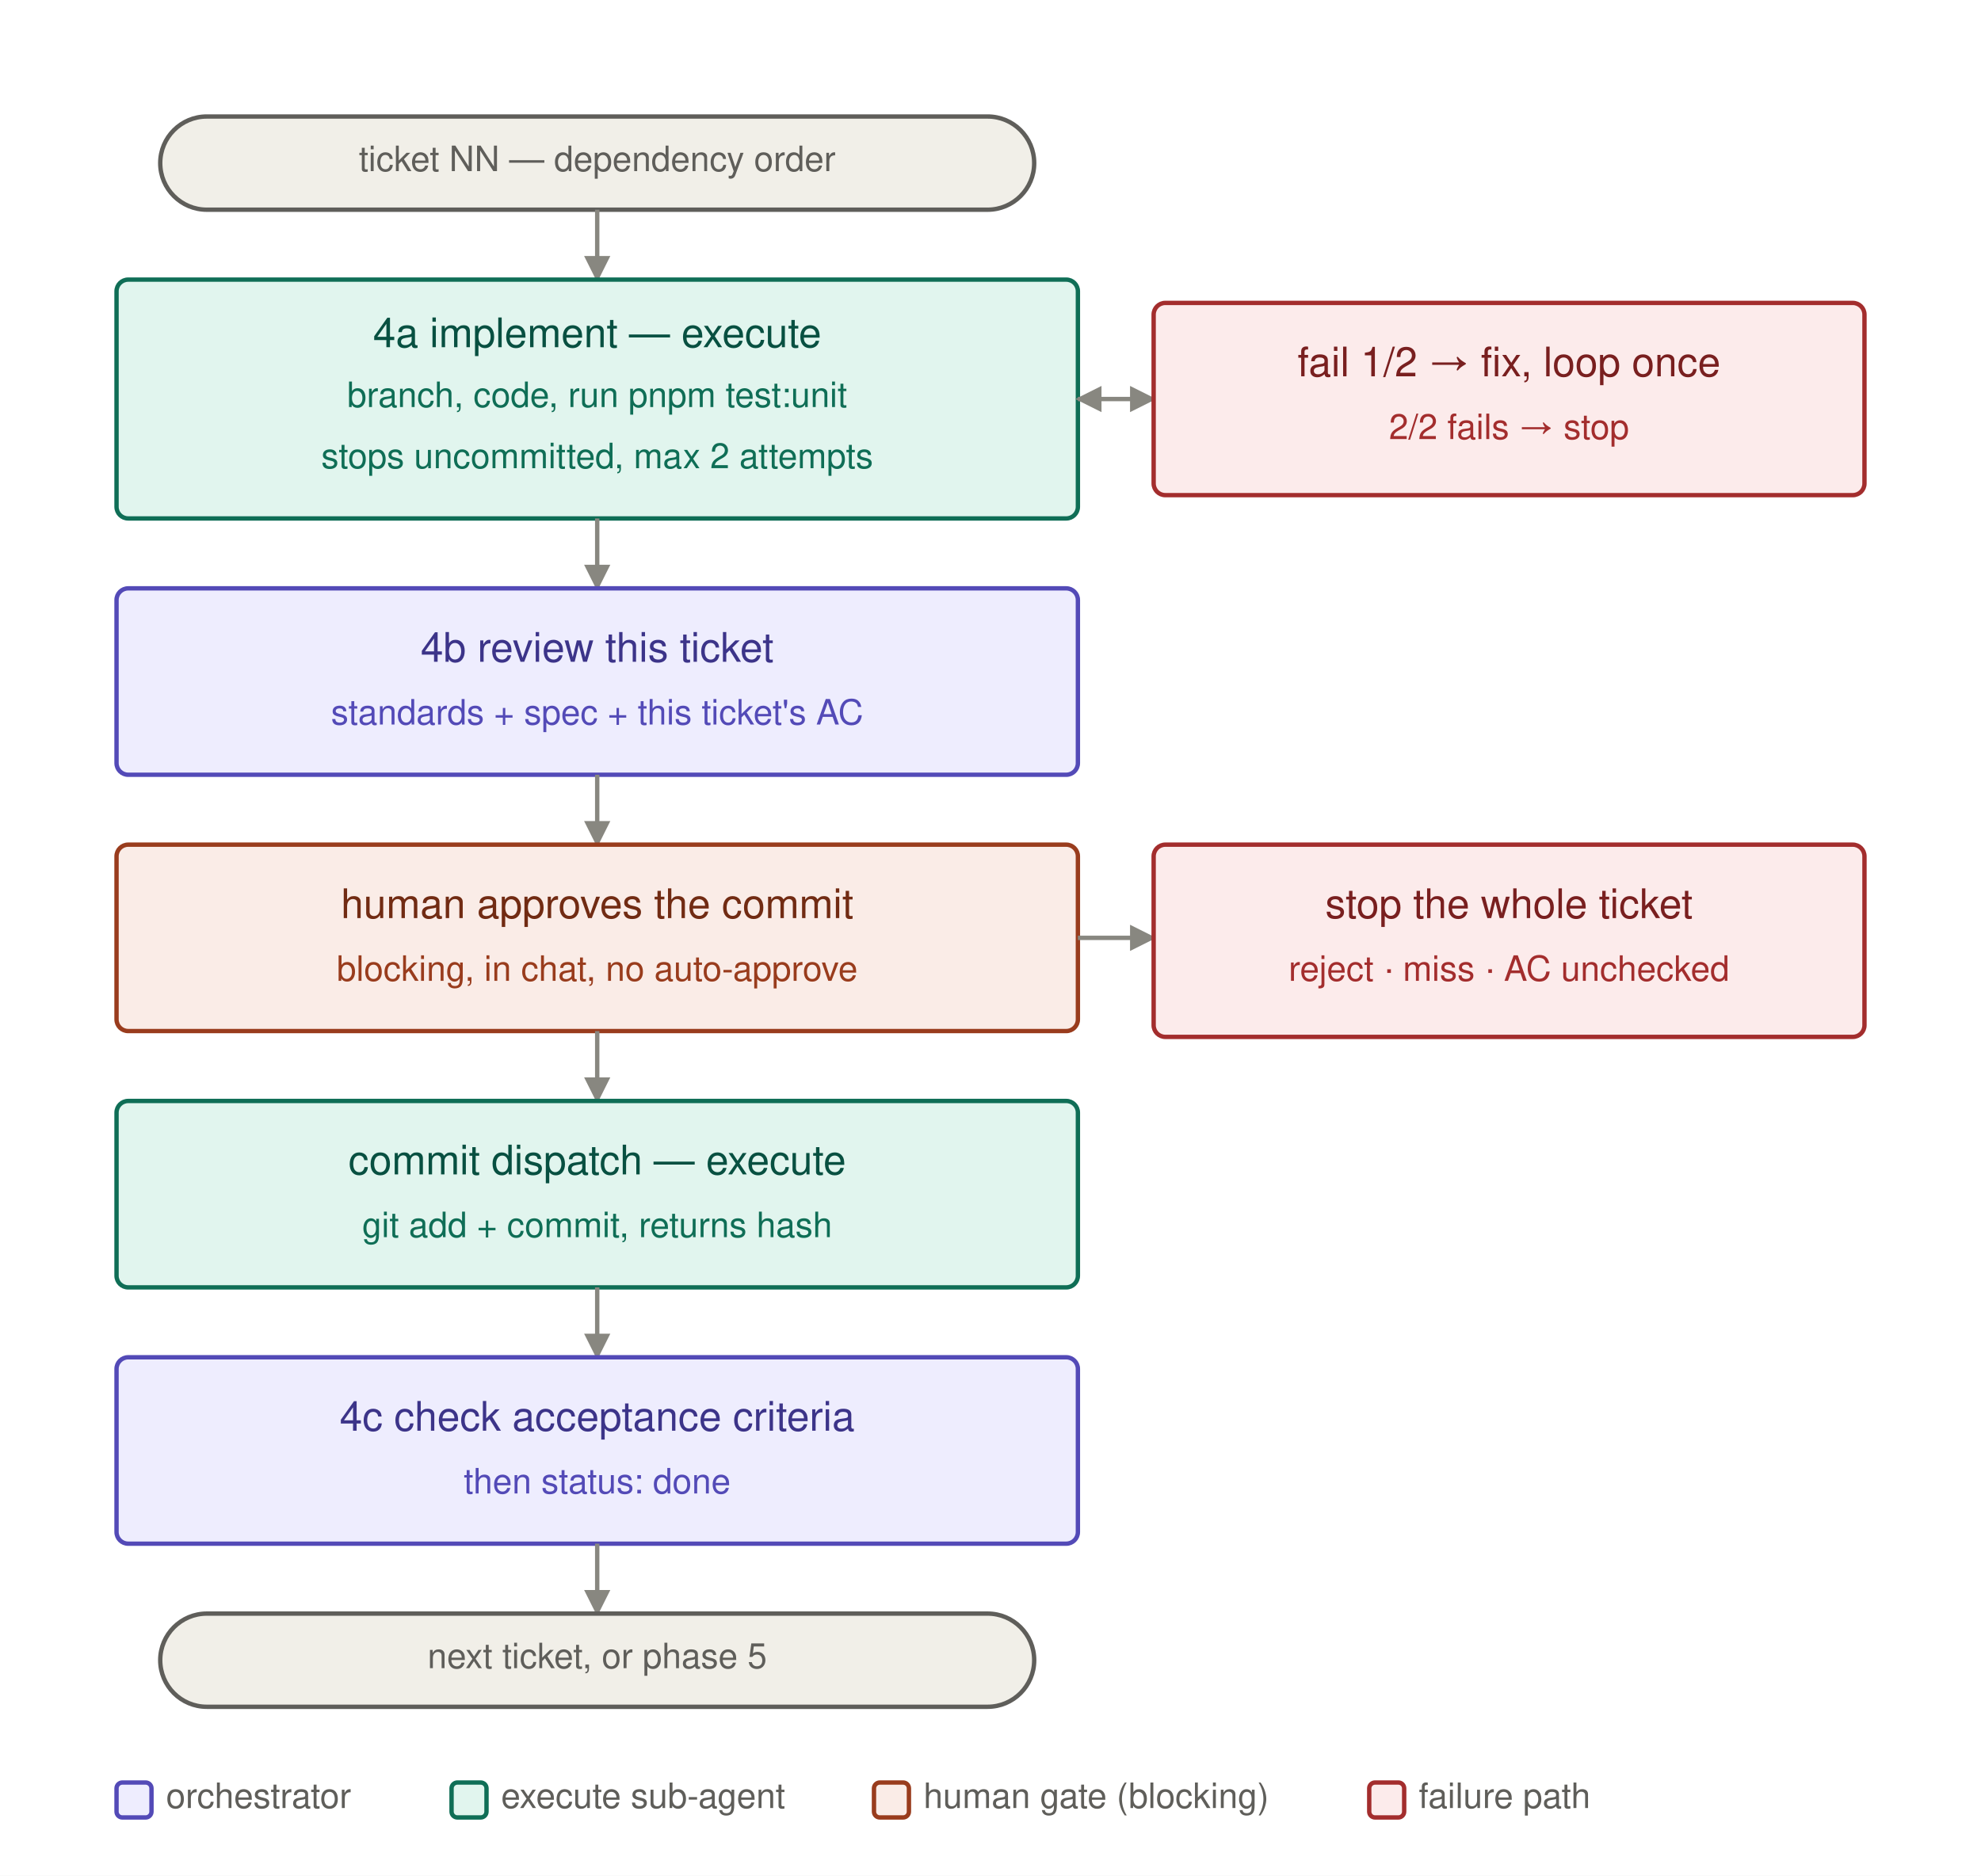
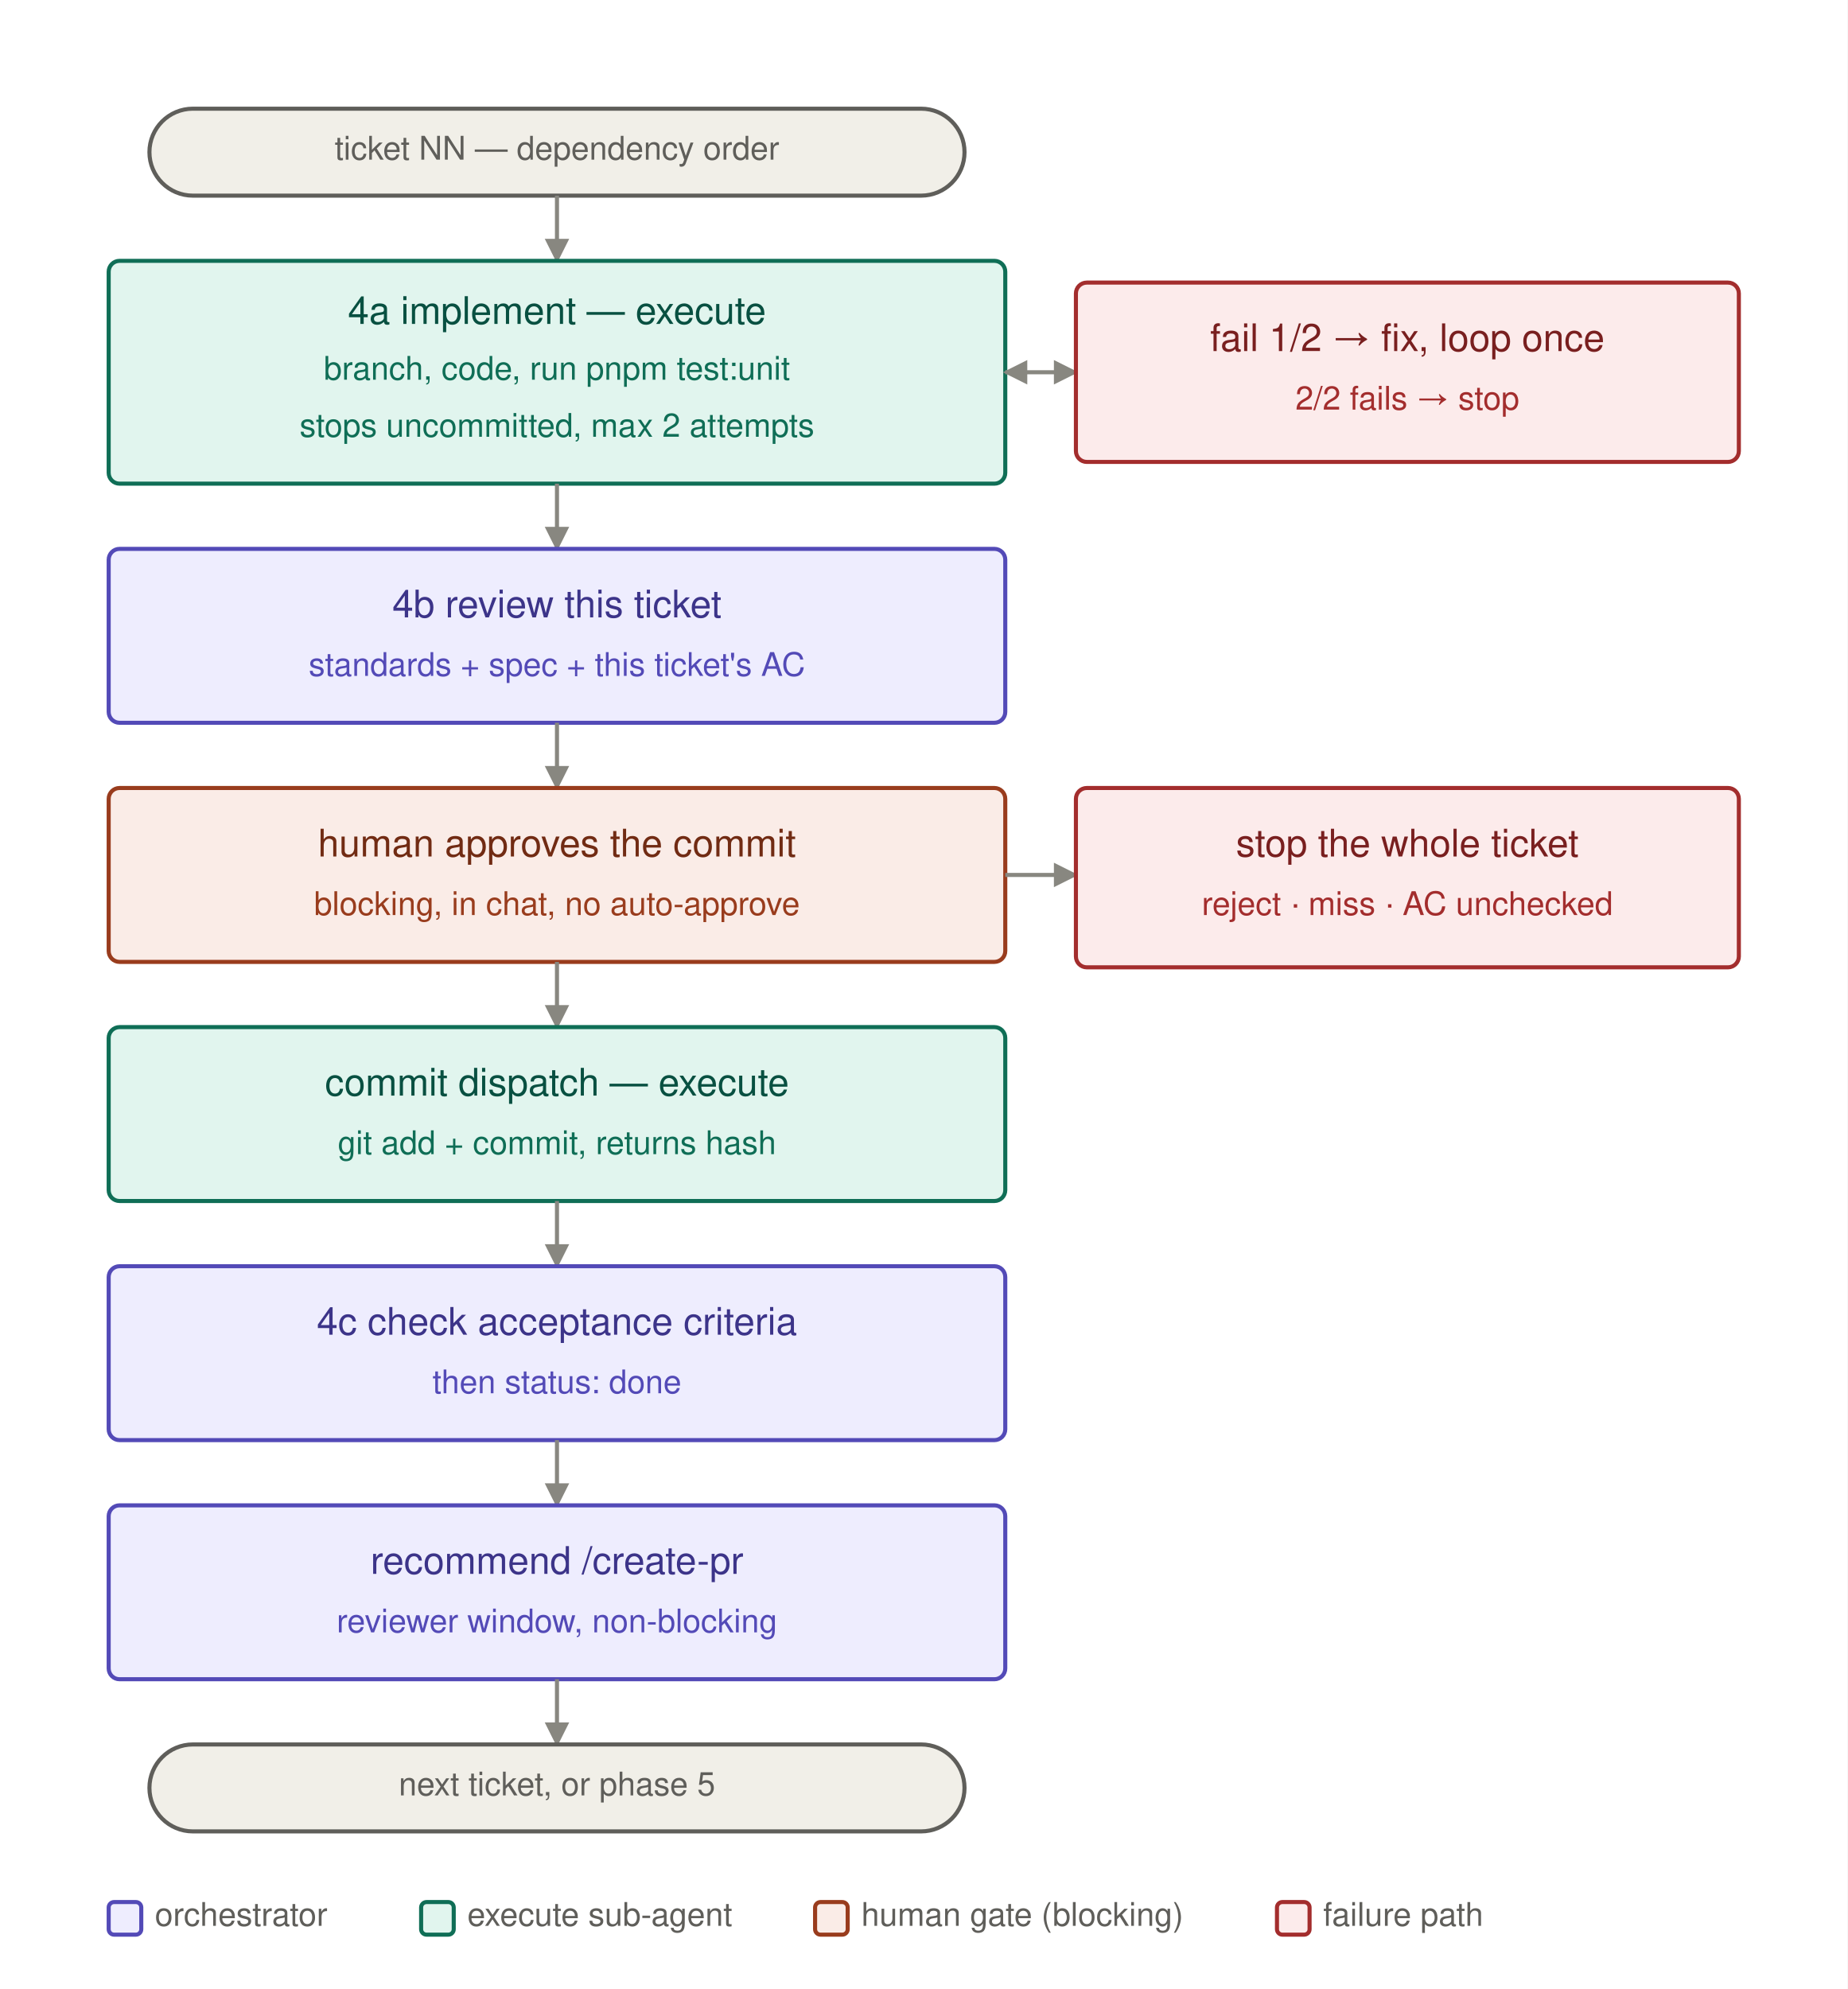
- <svg xmlns="http://www.w3.org/2000/svg" width="680" height="644" viewBox="0 0 680 644" role="img">
+ <svg xmlns="http://www.w3.org/2000/svg" width="680" height="732" viewBox="0 0 680 732" role="img">
  <style>
text{font-family:-apple-system,BlinkMacSystemFont,"Segoe UI",Helvetica,Arial,sans-serif}
rect{stroke-width:1.5}
.ti{font-size:14px;font-weight:500}
.sb{font-size:12px;font-weight:400}
.bo{fill:#EEEDFE;stroke:#534AB7}.to{fill:#3C3489}.so{fill:#534AB7}
.be{fill:#E1F5EE;stroke:#0F6E56}.te{fill:#085041}.se{fill:#0F6E56}
.bh{fill:#FAECE7;stroke:#993C1D}.th{fill:#712B13}.sh{fill:#993C1D}
.bf{fill:#FCEBEB;stroke:#A32D2D}.tf{fill:#791F1F}.sf{fill:#A32D2D}
.bn{fill:#F1EFE8;stroke:#5F5E5A}.tn{fill:#444441}.sn{fill:#5F5E5A}
.ln{stroke:#888780;stroke-width:1.5}.ah{fill:#888780}
.bg{fill:#FFFFFF;stroke:none}
@media (prefers-color-scheme:dark){
.bg{fill:#22211E}
.bo{fill:#3C3489;stroke:#AFA9EC}.to{fill:#CECBF6}.so{fill:#AFA9EC}
.be{fill:#085041;stroke:#5DCAA5}.te{fill:#9FE1CB}.se{fill:#5DCAA5}
.bh{fill:#712B13;stroke:#F0997B}.th{fill:#F5C4B3}.sh{fill:#F0997B}
.bf{fill:#791F1F;stroke:#F09595}.tf{fill:#F7C1C1}.sf{fill:#F09595}
.bn{fill:#444441;stroke:#B4B2A9}.tn{fill:#D3D1C7}.sn{fill:#B4B2A9}
}
</style>
  <defs>
    <marker id="ae" viewBox="0 0 10 10" refX="9" refY="5" markerWidth="6" markerHeight="6" orient="auto">
      <path class="ah" d="M0 0 L10 5 L0 10 z" />
    </marker>
    <marker id="as" viewBox="0 0 10 10" refX="9" refY="5" markerWidth="6" markerHeight="6" orient="auto-start-reverse">
      <path class="ah" d="M0 0 L10 5 L0 10 z" />
    </marker>
  </defs>
-   <rect class="bg" x="0" y="0" width="680" height="644" />
+   <rect class="bg" x="0" y="0" width="680" height="732" />
  <rect class="bn" x="55" y="40" width="300" height="32" rx="16" />
  <text class="sb sn" x="205" y="56" text-anchor="middle" dominant-baseline="central">ticket NN — dependency order</text>
  <line class="ln" x1="205" y1="72" x2="205" y2="96" marker-end="url(#ae)" />
  <rect class="be" x="40" y="96" width="330" height="82" rx="4" />
  <text class="ti te" x="205" y="116" text-anchor="middle" dominant-baseline="central">4a implement — execute</text>
  <text class="sb se" x="205" y="137" text-anchor="middle" dominant-baseline="central">branch, code, run pnpm test:unit</text>
  <text class="sb se" x="205" y="158" text-anchor="middle" dominant-baseline="central">stops uncommitted, max 2 attempts</text>
  <line class="ln" x1="370" y1="137" x2="396" y2="137" marker-end="url(#ae)" marker-start="url(#as)" />
  <rect class="bf" x="396" y="104" width="244" height="66" rx="4" />
  <text class="ti tf" x="518" y="126" text-anchor="middle" dominant-baseline="central">fail 1/2 → fix, loop once</text>
  <text class="sb sf" x="518" y="148" text-anchor="middle" dominant-baseline="central">2/2 fails → stop</text>
  <line class="ln" x1="205" y1="178" x2="205" y2="202" marker-end="url(#ae)" />
  <rect class="bo" x="40" y="202" width="330" height="64" rx="4" />
  <text class="ti to" x="205" y="224" text-anchor="middle" dominant-baseline="central">4b review this ticket</text>
  <text class="sb so" x="205" y="246" text-anchor="middle" dominant-baseline="central">standards + spec + this ticket's AC</text>
  <line class="ln" x1="205" y1="266" x2="205" y2="290" marker-end="url(#ae)" />
  <rect class="bh" x="40" y="290" width="330" height="64" rx="4" />
  <text class="ti th" x="205" y="312" text-anchor="middle" dominant-baseline="central">human approves the commit</text>
  <text class="sb sh" x="205" y="334" text-anchor="middle" dominant-baseline="central">blocking, in chat, no auto-approve</text>
  <line class="ln" x1="370" y1="322" x2="396" y2="322" marker-end="url(#ae)" />
  <rect class="bf" x="396" y="290" width="244" height="66" rx="4" />
  <text class="ti tf" x="518" y="312" text-anchor="middle" dominant-baseline="central">stop the whole ticket</text>
  <text class="sb sf" x="518" y="334" text-anchor="middle" dominant-baseline="central">reject · miss · AC unchecked</text>
  <line class="ln" x1="205" y1="354" x2="205" y2="378" marker-end="url(#ae)" />
  <rect class="be" x="40" y="378" width="330" height="64" rx="4" />
  <text class="ti te" x="205" y="400" text-anchor="middle" dominant-baseline="central">commit dispatch — execute</text>
  <text class="sb se" x="205" y="422" text-anchor="middle" dominant-baseline="central">git add + commit, returns hash</text>
  <line class="ln" x1="205" y1="442" x2="205" y2="466" marker-end="url(#ae)" />
  <rect class="bo" x="40" y="466" width="330" height="64" rx="4" />
  <text class="ti to" x="205" y="488" text-anchor="middle" dominant-baseline="central">4c check acceptance criteria</text>
  <text class="sb so" x="205" y="510" text-anchor="middle" dominant-baseline="central">then status: done</text>
  <line class="ln" x1="205" y1="530" x2="205" y2="554" marker-end="url(#ae)" />
-   <rect class="bn" x="55" y="554" width="300" height="32" rx="16" />
-   <text class="sb sn" x="205" y="570" text-anchor="middle" dominant-baseline="central">next ticket, or phase 5</text>
-   <rect class="bo" x="40" y="612" width="12" height="12" rx="2" />
-   <text class="sb sn" x="57" y="618" dominant-baseline="central">orchestrator</text>
-   <rect class="be" x="155" y="612" width="12" height="12" rx="2" />
-   <text class="sb sn" x="172" y="618" dominant-baseline="central">execute sub-agent</text>
-   <rect class="bh" x="300" y="612" width="12" height="12" rx="2" />
-   <text class="sb sn" x="317" y="618" dominant-baseline="central">human gate (blocking)</text>
-   <rect class="bf" x="470" y="612" width="12" height="12" rx="2" />
-   <text class="sb sn" x="487" y="618" dominant-baseline="central">failure path</text>
+   <rect class="bo" x="40" y="554" width="330" height="64" rx="4" />
+   <text class="ti to" x="205" y="576" text-anchor="middle" dominant-baseline="central">recommend /create-pr</text>
+   <text class="sb so" x="205" y="598" text-anchor="middle" dominant-baseline="central">reviewer window, non-blocking</text>
+   <line class="ln" x1="205" y1="618" x2="205" y2="642" marker-end="url(#ae)" />
+   <rect class="bn" x="55" y="642" width="300" height="32" rx="16" />
+   <text class="sb sn" x="205" y="658" text-anchor="middle" dominant-baseline="central">next ticket, or phase 5</text>
+   <rect class="bo" x="40" y="700" width="12" height="12" rx="2" />
+   <text class="sb sn" x="57" y="706" dominant-baseline="central">orchestrator</text>
+   <rect class="be" x="155" y="700" width="12" height="12" rx="2" />
+   <text class="sb sn" x="172" y="706" dominant-baseline="central">execute sub-agent</text>
+   <rect class="bh" x="300" y="700" width="12" height="12" rx="2" />
+   <text class="sb sn" x="317" y="706" dominant-baseline="central">human gate (blocking)</text>
+   <rect class="bf" x="470" y="700" width="12" height="12" rx="2" />
+   <text class="sb sn" x="487" y="706" dominant-baseline="central">failure path</text>
</svg>
